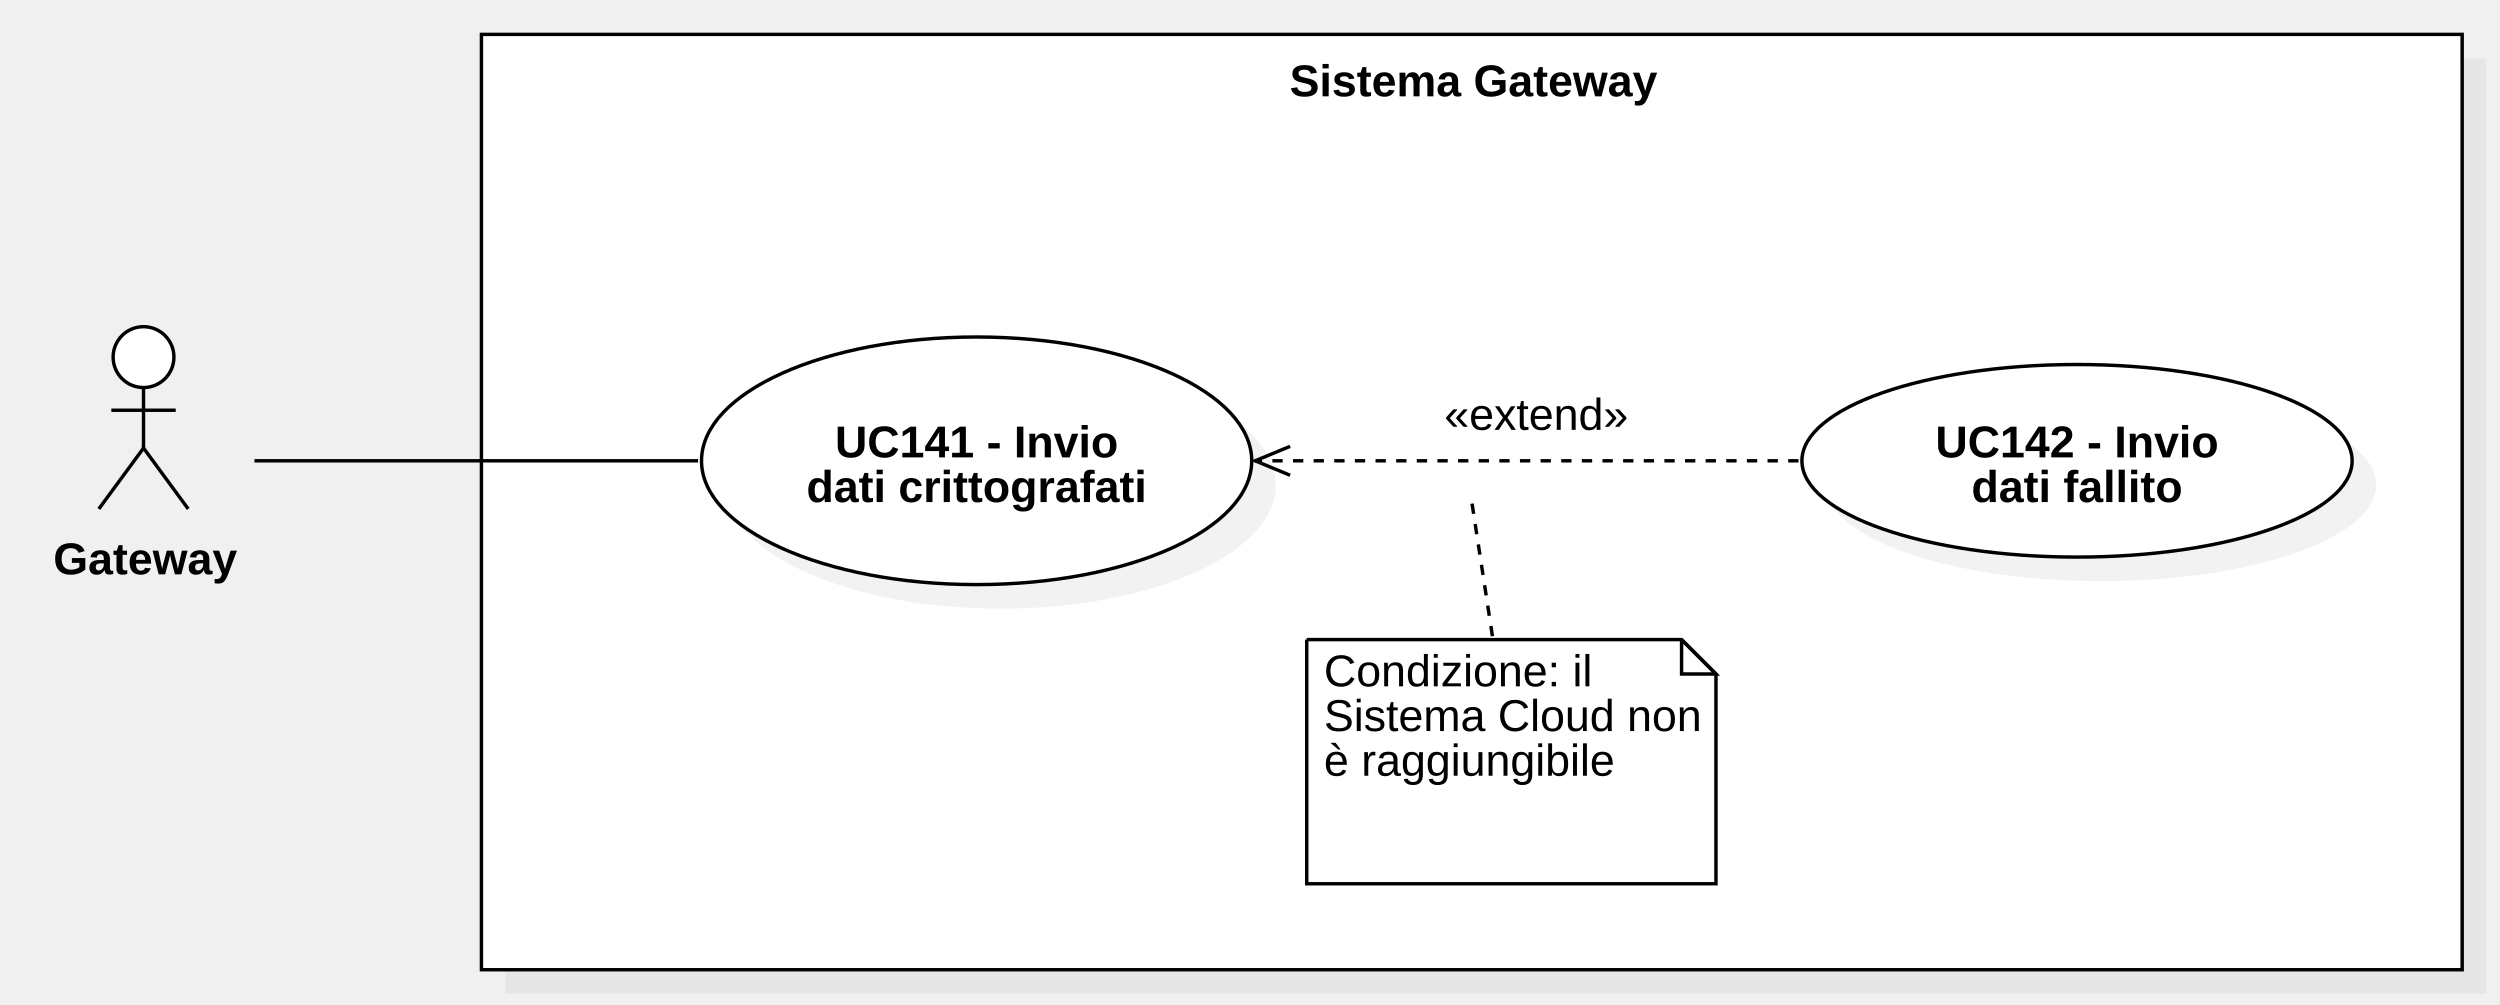
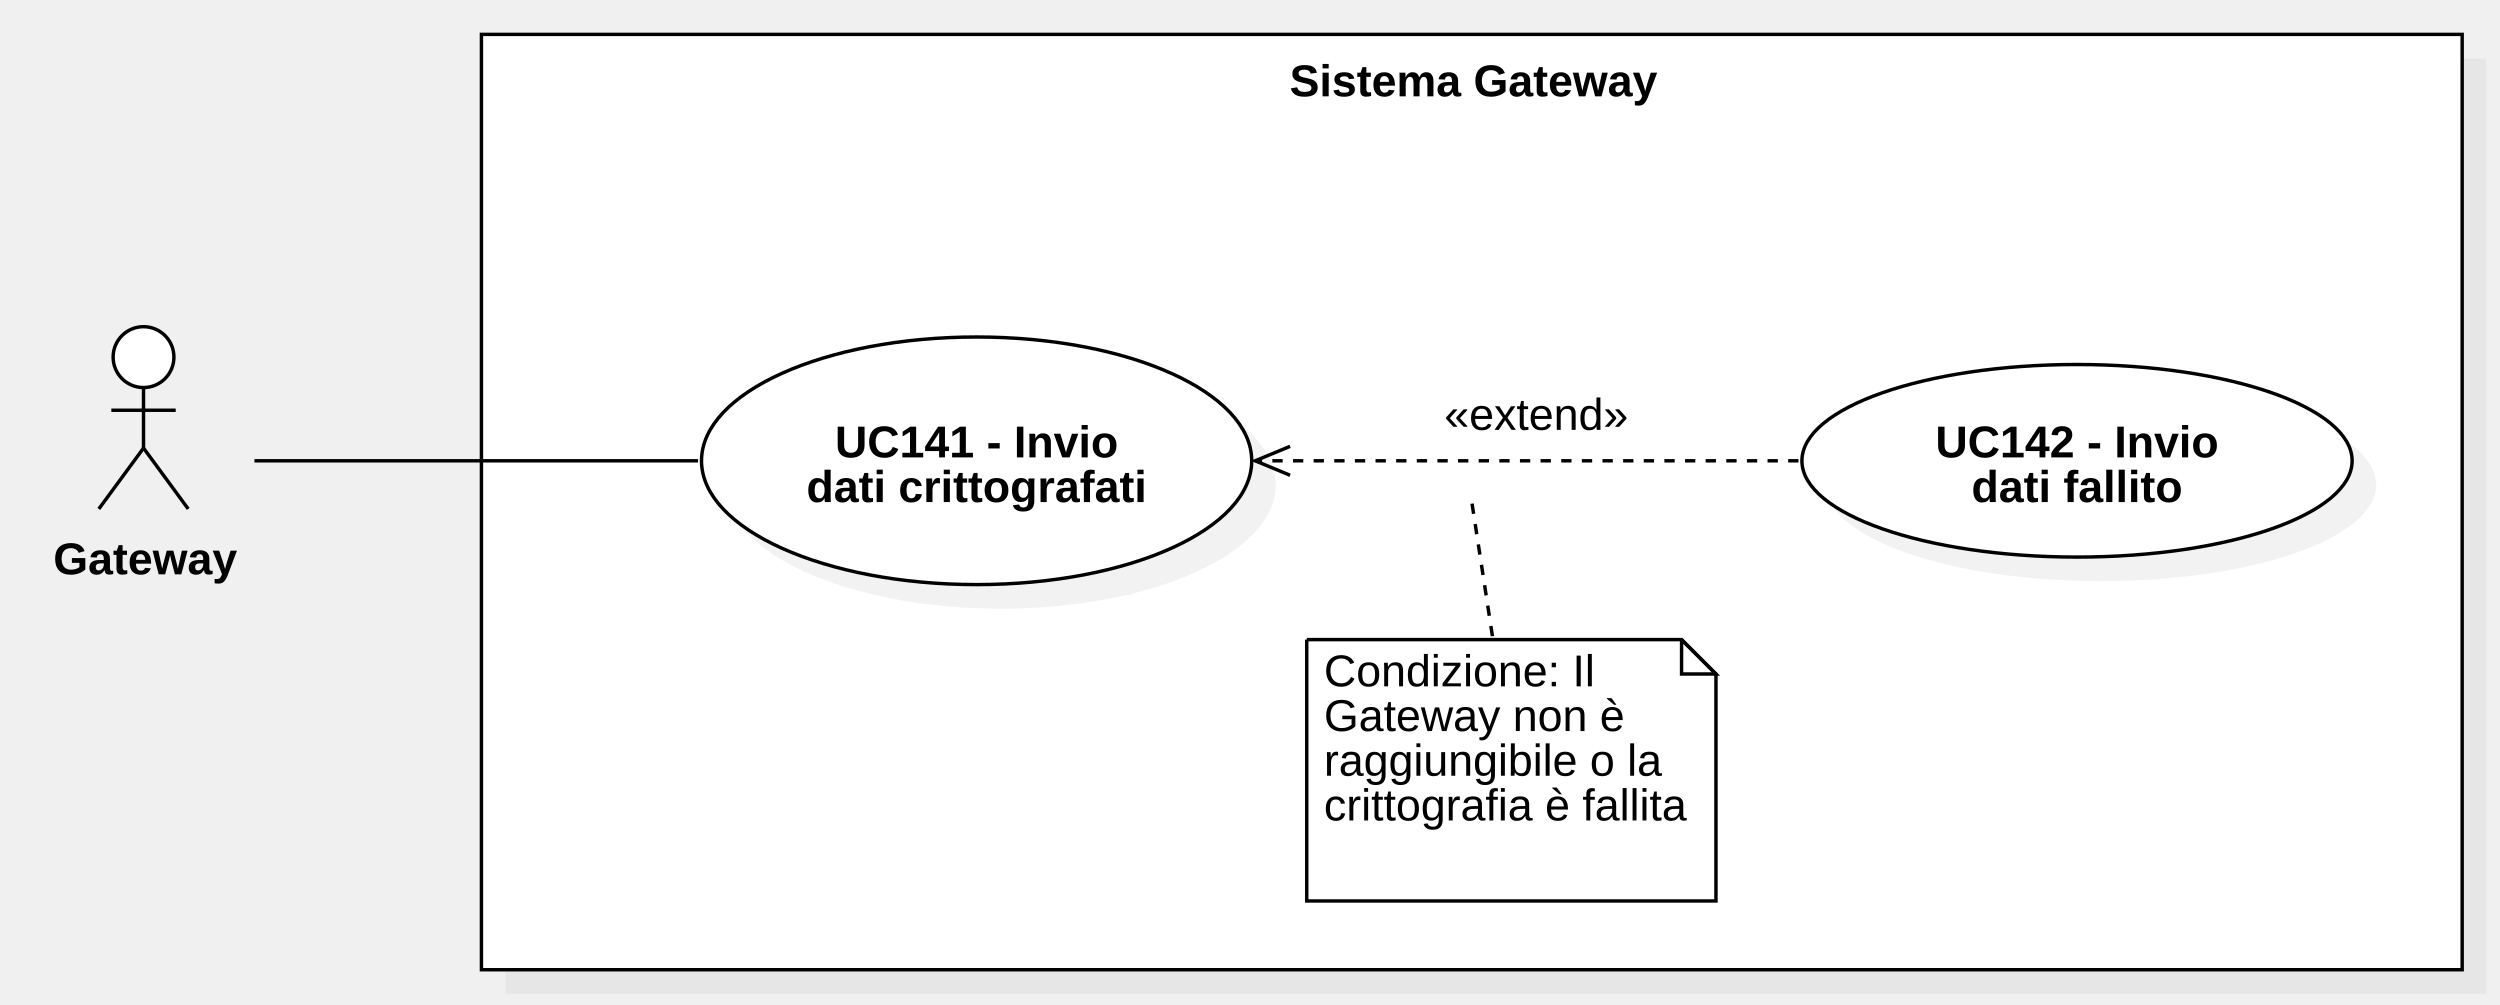
<svg xmlns="http://www.w3.org/2000/svg" version="1.1" width="727" height="292">
  <defs />
  <g>
    <g>
-       <rect fill="#C0C0C0" stroke="none" x="419" y="259" width="576" height="272" transform="matrix(1 0 0 1 -272 -242)" fill-opacity="0.2" />
+       <rect fill="#C0C0C0" stroke="none" x="433" y="478" width="576" height="272" transform="matrix(1 0 0 1 -286 -461)" fill-opacity="0.2" />
    </g>
    <g>
-       <rect fill="#ffffff" stroke="none" x="412" y="252" width="576" height="272" transform="matrix(1 0 0 1 -272 -242)" />
+       <rect fill="#ffffff" stroke="none" x="426" y="471" width="576" height="272" transform="matrix(1 0 0 1 -286 -461)" />
    </g>
    <g>
      <path fill="none" stroke="#000000" paint-order="fill stroke markers" d=" M 140 10 L 716 10 L 716 282 L 140 282 L 140 10 Z Z" stroke-miterlimit="10" stroke-dasharray="" />
    </g>
    <g>
      <g>
        <path fill="none" stroke="none" />
-         <text fill="#000000" stroke="none" font-family="Arial" font-size="13px" font-style="normal" font-weight="bold" text-decoration="undefined" x="700.5" y="265.5" text-anchor="middle" dominant-baseline="central" transform="matrix(1 0 0 1 -272 -242)">Sistema Gateway</text>
+         <text fill="#000000" stroke="none" font-family="Arial" font-size="13px" font-style="normal" font-weight="bold" text-decoration="undefined" x="714.5" y="484.5" text-anchor="middle" dominant-baseline="central" transform="matrix(1 0 0 1 -286 -461)">Sistema Gateway</text>
      </g>
    </g>
    <g>
      <path fill="#ffffff" stroke="none" paint-order="stroke fill markers" d=" M 32.896 103.85 C 32.896 98.962 36.854 95 41.736 95 C 46.619 95 50.576 98.962 50.576 103.85 C 50.576 108.738 46.619 112.7 41.736 112.7 C 36.854 112.7 32.896 108.738 32.896 103.85 Z" />
    </g>
    <g>
      <path fill="none" stroke="#000000" paint-order="fill stroke markers" d=" M 32.896 103.85 C 32.896 98.962 36.854 95 41.736 95 C 46.619 95 50.576 98.962 50.576 103.85 C 50.576 108.738 46.619 112.7 41.736 112.7 C 36.854 112.7 32.896 108.738 32.896 103.85 Z" stroke-miterlimit="10" stroke-dasharray="" />
    </g>
    <g>
      <path fill="none" stroke="#000000" paint-order="fill stroke markers" d=" M 41.736 112.7 L 41.736 130.3" stroke-miterlimit="10" stroke-dasharray="" />
    </g>
    <g>
      <path fill="none" stroke="#000000" paint-order="fill stroke markers" d=" M 32.376 119.3 L 51.096 119.3" stroke-miterlimit="10" stroke-dasharray="" />
    </g>
    <g>
      <path fill="none" stroke="#000000" paint-order="fill stroke markers" d=" M 41.736 130.3 L 28.736 148" stroke-miterlimit="10" stroke-dasharray="" />
    </g>
    <g>
      <path fill="none" stroke="#000000" paint-order="fill stroke markers" d=" M 41.736 130.3 L 54.736 148" stroke-miterlimit="10" stroke-dasharray="" />
    </g>
    <g>
      <g>
        <path fill="none" stroke="none" />
-         <text fill="#000000" stroke="none" font-family="Arial" font-size="13px" font-style="normal" font-weight="bold" text-decoration="undefined" x="314.236" y="404.5" text-anchor="middle" dominant-baseline="central" transform="matrix(1 0 0 1 -272 -242)">Gateway</text>
+         <text fill="#000000" stroke="none" font-family="Arial" font-size="13px" font-style="normal" font-weight="bold" text-decoration="undefined" x="328.236" y="623.5" text-anchor="middle" dominant-baseline="central" transform="matrix(1 0 0 1 -286 -461)">Gateway</text>
      </g>
    </g>
    <g>
      <path fill="#C0C0C0" stroke="none" paint-order="stroke fill markers" d=" M 211 141 C 211 121.118 246.817 105 291 105 C 335.183 105 371 121.118 371 141 C 371 160.882 335.183 177 291 177 C 246.817 177 211 160.882 211 141 Z" fill-opacity="0.2" />
    </g>
    <g>
      <path fill="#ffffff" stroke="none" paint-order="stroke fill markers" d=" M 204 134 C 204 114.118 239.817 98 284 98 C 328.183 98 364 114.118 364 134 C 364 153.882 328.183 170 284 170 C 239.817 170 204 153.882 204 134 Z" />
    </g>
    <g>
      <path fill="none" stroke="#000000" paint-order="fill stroke markers" d=" M 204 134 C 204 114.118 239.817 98 284 98 C 328.183 98 364 114.118 364 134 C 364 153.882 328.183 170 284 170 C 239.817 170 204 153.882 204 134 Z" stroke-miterlimit="10" stroke-dasharray="" />
    </g>
    <g>
      <g>
        <path fill="none" stroke="none" />
-         <text fill="#000000" stroke="none" font-family="Arial" font-size="13px" font-style="normal" font-weight="bold" text-decoration="undefined" x="556" y="370.5" text-anchor="middle" dominant-baseline="central" transform="matrix(1 0 0 1 -272 -242)">UC141 - Invio</text>
-         <text fill="#000000" stroke="none" font-family="Arial" font-size="13px" font-style="normal" font-weight="bold" text-decoration="undefined" x="556" y="383.5" text-anchor="middle" dominant-baseline="central" transform="matrix(1 0 0 1 -272 -242)">dati crittografati</text>
+         <text fill="#000000" stroke="none" font-family="Arial" font-size="13px" font-style="normal" font-weight="bold" text-decoration="undefined" x="570" y="589.5" text-anchor="middle" dominant-baseline="central" transform="matrix(1 0 0 1 -286 -461)">UC141 - Invio</text>
+         <text fill="#000000" stroke="none" font-family="Arial" font-size="13px" font-style="normal" font-weight="bold" text-decoration="undefined" x="570" y="602.5" text-anchor="middle" dominant-baseline="central" transform="matrix(1 0 0 1 -286 -461)">dati crittografati</text>
      </g>
    </g>
    <g>
      <path fill="none" stroke="#000000" paint-order="fill stroke markers" d=" M 74 134 L 203 134" stroke-miterlimit="10" stroke-dasharray="" />
    </g>
    <g>
      <path fill="#C0C0C0" stroke="none" paint-order="stroke fill markers" d=" M 531 141 C 531 125.536 566.817 113 611 113 C 655.183 113 691 125.536 691 141 C 691 156.464 655.183 169 611 169 C 566.817 169 531 156.464 531 141 Z" fill-opacity="0.2" />
    </g>
    <g>
      <path fill="#ffffff" stroke="none" paint-order="stroke fill markers" d=" M 524 134 C 524 118.536 559.817 106 604 106 C 648.183 106 684 118.536 684 134 C 684 149.464 648.183 162 604 162 C 559.817 162 524 149.464 524 134 Z" />
    </g>
    <g>
      <path fill="none" stroke="#000000" paint-order="fill stroke markers" d=" M 524 134 C 524 118.536 559.817 106 604 106 C 648.183 106 684 118.536 684 134 C 684 149.464 648.183 162 604 162 C 559.817 162 524 149.464 524 134 Z" stroke-miterlimit="10" stroke-dasharray="" />
    </g>
    <g>
      <g>
        <path fill="none" stroke="none" />
-         <text fill="#000000" stroke="none" font-family="Arial" font-size="13px" font-style="normal" font-weight="bold" text-decoration="undefined" x="876" y="370.5" text-anchor="middle" dominant-baseline="central" transform="matrix(1 0 0 1 -272 -242)">UC142 - Invio</text>
-         <text fill="#000000" stroke="none" font-family="Arial" font-size="13px" font-style="normal" font-weight="bold" text-decoration="undefined" x="876" y="383.5" text-anchor="middle" dominant-baseline="central" transform="matrix(1 0 0 1 -272 -242)">dati fallito</text>
+         <text fill="#000000" stroke="none" font-family="Arial" font-size="13px" font-style="normal" font-weight="bold" text-decoration="undefined" x="890" y="589.5" text-anchor="middle" dominant-baseline="central" transform="matrix(1 0 0 1 -286 -461)">UC142 - Invio</text>
+         <text fill="#000000" stroke="none" font-family="Arial" font-size="13px" font-style="normal" font-weight="bold" text-decoration="undefined" x="890" y="602.5" text-anchor="middle" dominant-baseline="central" transform="matrix(1 0 0 1 -286 -461)">dati fallito</text>
      </g>
    </g>
    <g>
      <path fill="none" stroke="#000000" paint-order="fill stroke markers" d=" M 523 134 L 365 134" stroke-miterlimit="10" stroke-dasharray="3" />
    </g>
    <g>
      <path fill="none" stroke="#000000" paint-order="fill stroke markers" d=" M 375.163 129.79 L 365 134 L 375.163 138.21" stroke-miterlimit="10" stroke-dasharray="" />
    </g>
    <g>
-       <rect fill="#ffffff" stroke="none" x="692" y="356" width="53.492" height="13" transform="matrix(1 0 0 1 -272 -242)" />
+       <rect fill="#ffffff" stroke="none" x="706" y="575" width="53.492" height="13" transform="matrix(1 0 0 1 -286 -461)" />
    </g>
    <g>
      <g>
        <path fill="none" stroke="none" />
-         <text fill="#000000" stroke="none" font-family="Arial" font-size="13px" font-style="normal" font-weight="normal" text-decoration="undefined" x="718.746" y="362.5" text-anchor="middle" dominant-baseline="central" transform="matrix(1 0 0 1 -272 -242)">«extend»</text>
+         <text fill="#000000" stroke="none" font-family="Arial" font-size="13px" font-style="normal" font-weight="normal" text-decoration="undefined" x="732.746" y="581.5" text-anchor="middle" dominant-baseline="central" transform="matrix(1 0 0 1 -286 -461)">«extend»</text>
      </g>
    </g>
    <g>
-       <path fill="#ffffff" stroke="none" paint-order="stroke fill markers" d=" M 380 186 L 489 186 L 499 196 L 499 257 L 380 257 L 380 186" />
+       <path fill="#ffffff" stroke="none" paint-order="stroke fill markers" d=" M 380 186 L 489 186 L 499 196 L 499 262 L 380 262 L 380 186" />
    </g>
    <g>
-       <path fill="none" stroke="#000000" paint-order="fill stroke markers" d=" M 380 186 L 489 186 L 499 196 L 499 257 L 380 257 L 380 186 L 380 186" stroke-miterlimit="10" stroke-dasharray="" />
+       <path fill="none" stroke="#000000" paint-order="fill stroke markers" d=" M 380 186 L 489 186 L 499 196 L 499 262 L 380 262 L 380 186 L 380 186" stroke-miterlimit="10" stroke-dasharray="" />
    </g>
    <g>
      <path fill="none" stroke="#000000" paint-order="fill stroke markers" d=" M 489 186 L 489 196 L 499 196 L 489 186" stroke-miterlimit="10" stroke-dasharray="" />
    </g>
    <g>
      <g>
        <path fill="none" stroke="none" />
-         <text fill="#000000" stroke="none" font-family="Arial" font-size="13px" font-style="normal" font-weight="normal" text-decoration="undefined" x="657" y="433" text-anchor="start" dominant-baseline="text-before-edge" transform="matrix(1 0 0 1 -272 -242)">Condizione: il</text>
-         <text fill="#000000" stroke="none" font-family="Arial" font-size="13px" font-style="normal" font-weight="normal" text-decoration="undefined" x="657" y="446" text-anchor="start" dominant-baseline="text-before-edge" transform="matrix(1 0 0 1 -272 -242)">Sistema Cloud non</text>
-         <text fill="#000000" stroke="none" font-family="Arial" font-size="13px" font-style="normal" font-weight="normal" text-decoration="undefined" x="657" y="459" text-anchor="start" dominant-baseline="text-before-edge" transform="matrix(1 0 0 1 -272 -242)">è raggiungibile</text>
+         <text fill="#000000" stroke="none" font-family="Arial" font-size="13px" font-style="normal" font-weight="normal" text-decoration="undefined" x="671" y="652" text-anchor="start" dominant-baseline="text-before-edge" transform="matrix(1 0 0 1 -286 -461)">Condizione: Il</text>
+         <text fill="#000000" stroke="none" font-family="Arial" font-size="13px" font-style="normal" font-weight="normal" text-decoration="undefined" x="671" y="665" text-anchor="start" dominant-baseline="text-before-edge" transform="matrix(1 0 0 1 -286 -461)">Gateway non è</text>
+         <text fill="#000000" stroke="none" font-family="Arial" font-size="13px" font-style="normal" font-weight="normal" text-decoration="undefined" x="671" y="678" text-anchor="start" dominant-baseline="text-before-edge" transform="matrix(1 0 0 1 -286 -461)">raggiungibile o la</text>
+         <text fill="#000000" stroke="none" font-family="Arial" font-size="13px" font-style="normal" font-weight="normal" text-decoration="undefined" x="671" y="691" text-anchor="start" dominant-baseline="text-before-edge" transform="matrix(1 0 0 1 -286 -461)">crittografia è fallita</text>
      </g>
    </g>
    <g>
      <path fill="none" stroke="#000000" paint-order="fill stroke markers" d=" M 434 185 L 428 146" stroke-miterlimit="10" stroke-dasharray="3" />
    </g>
  </g>
</svg>
